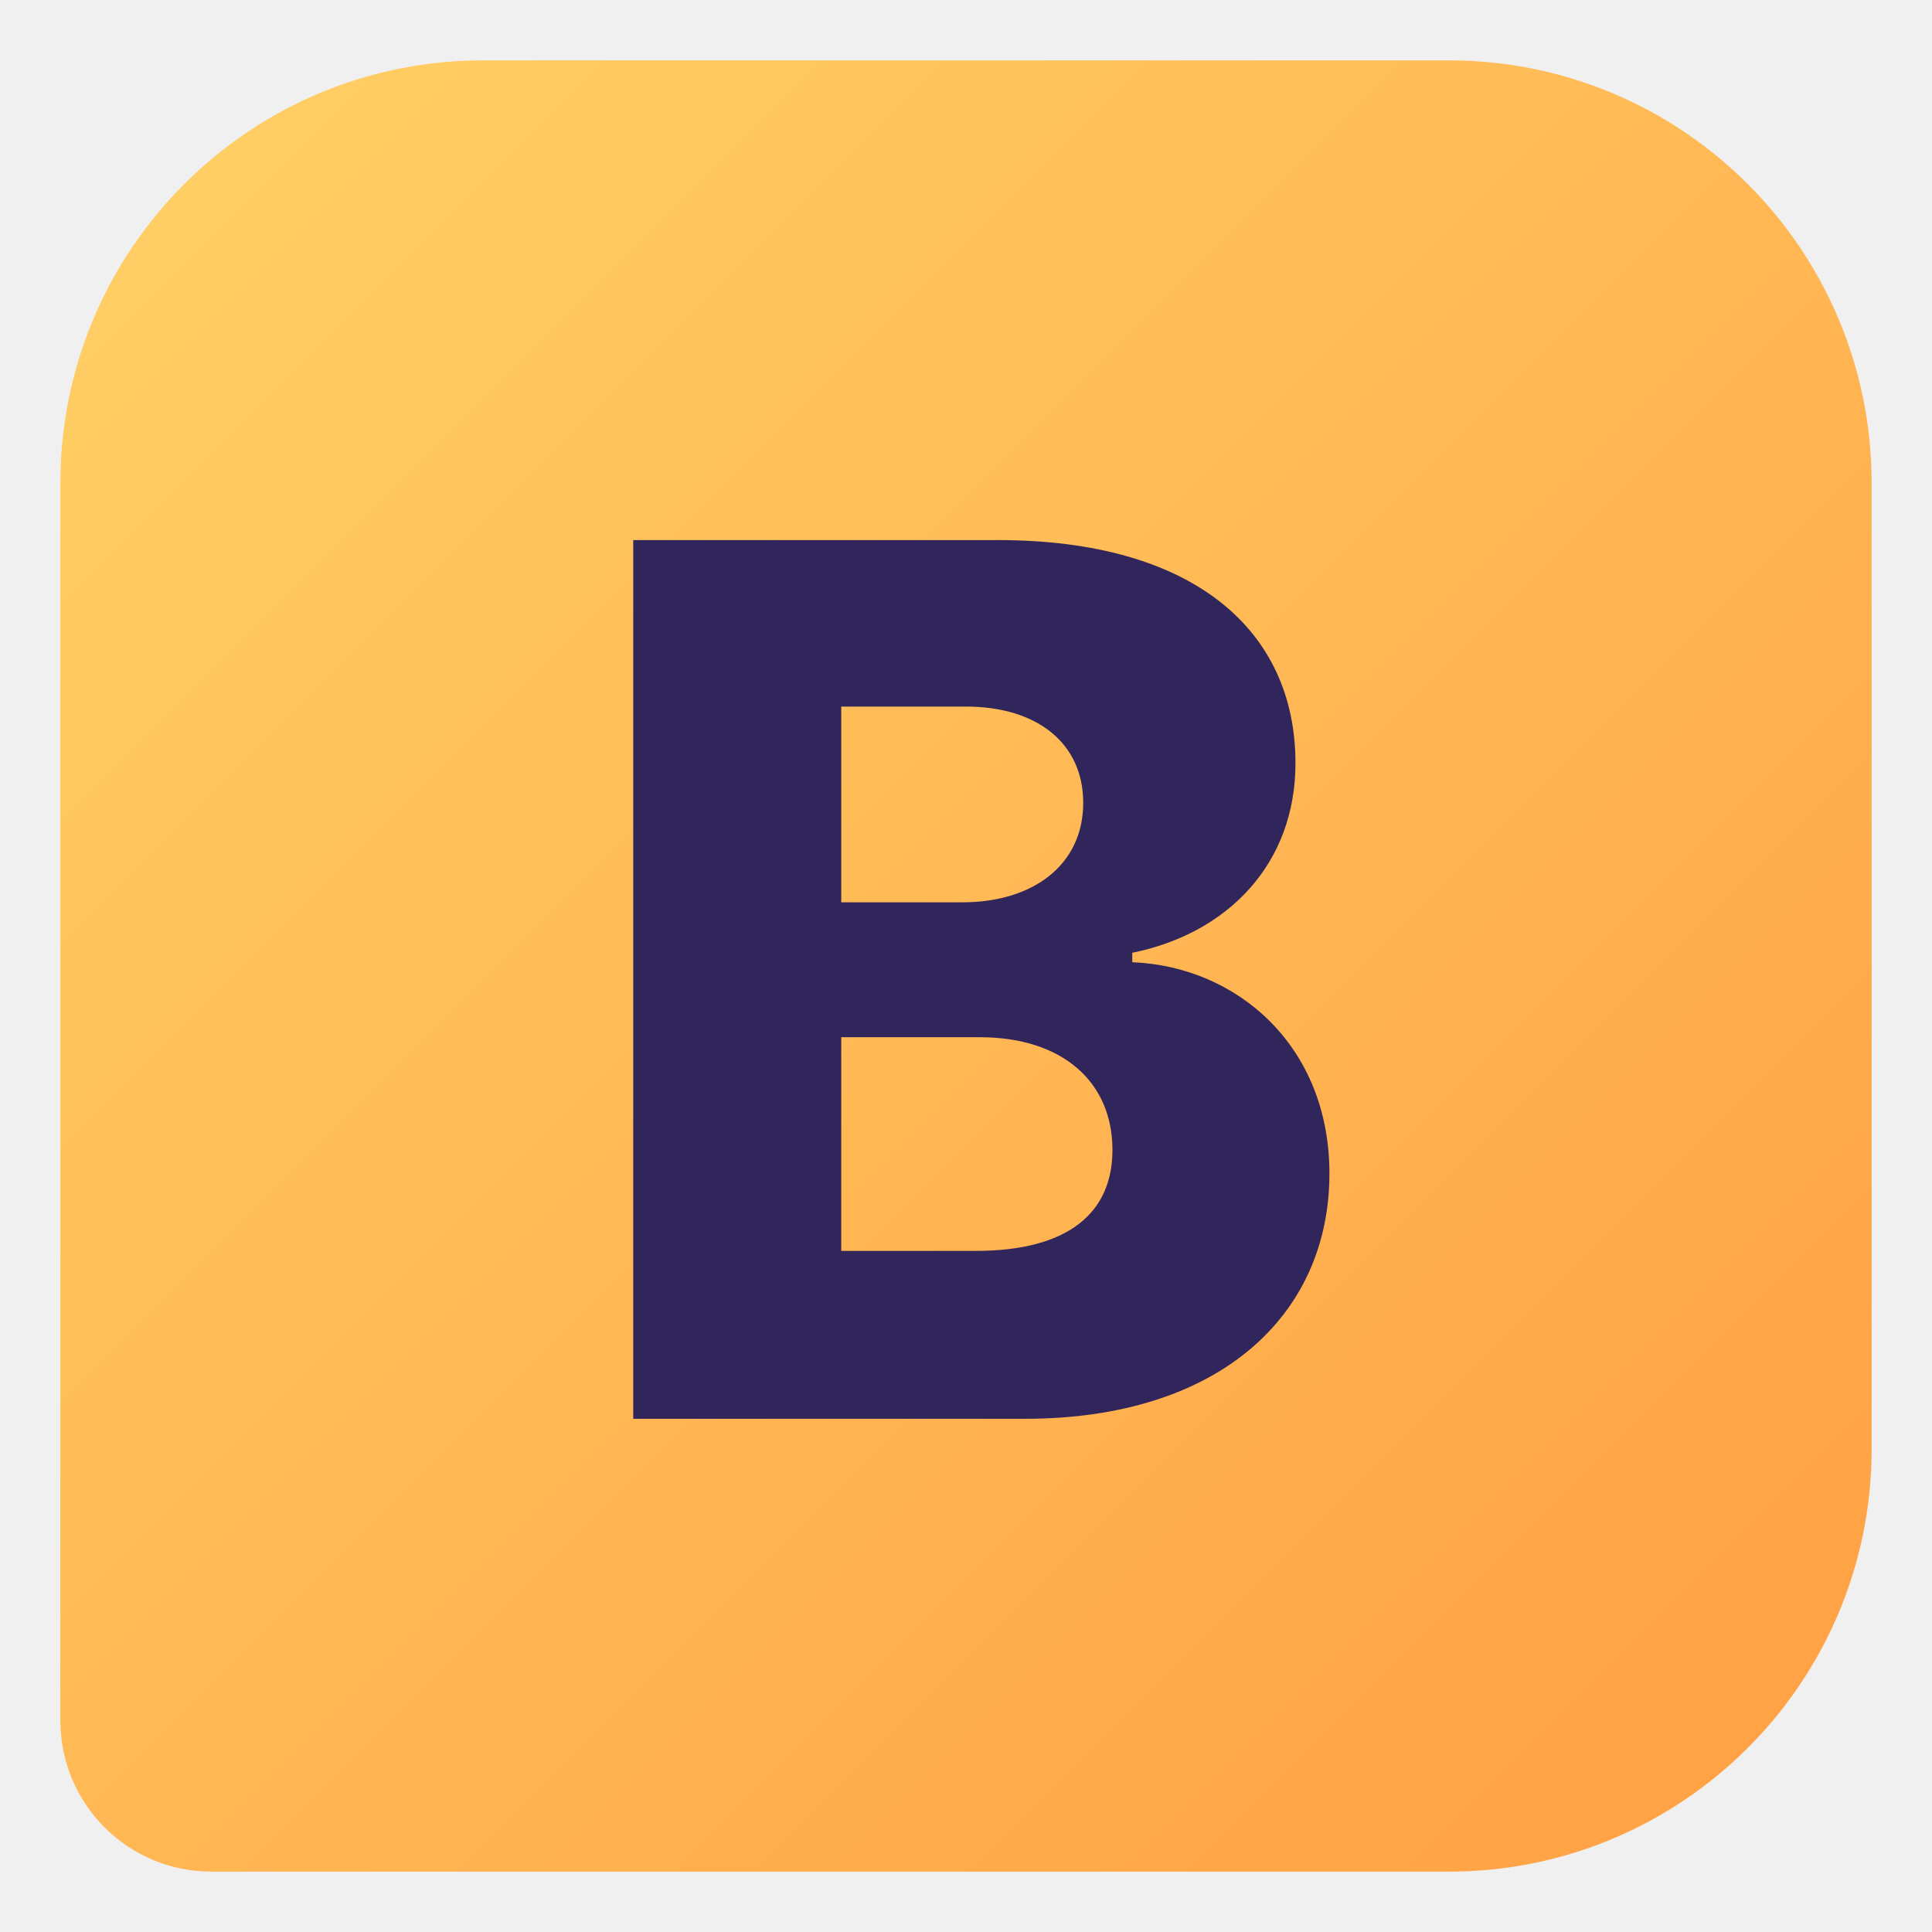
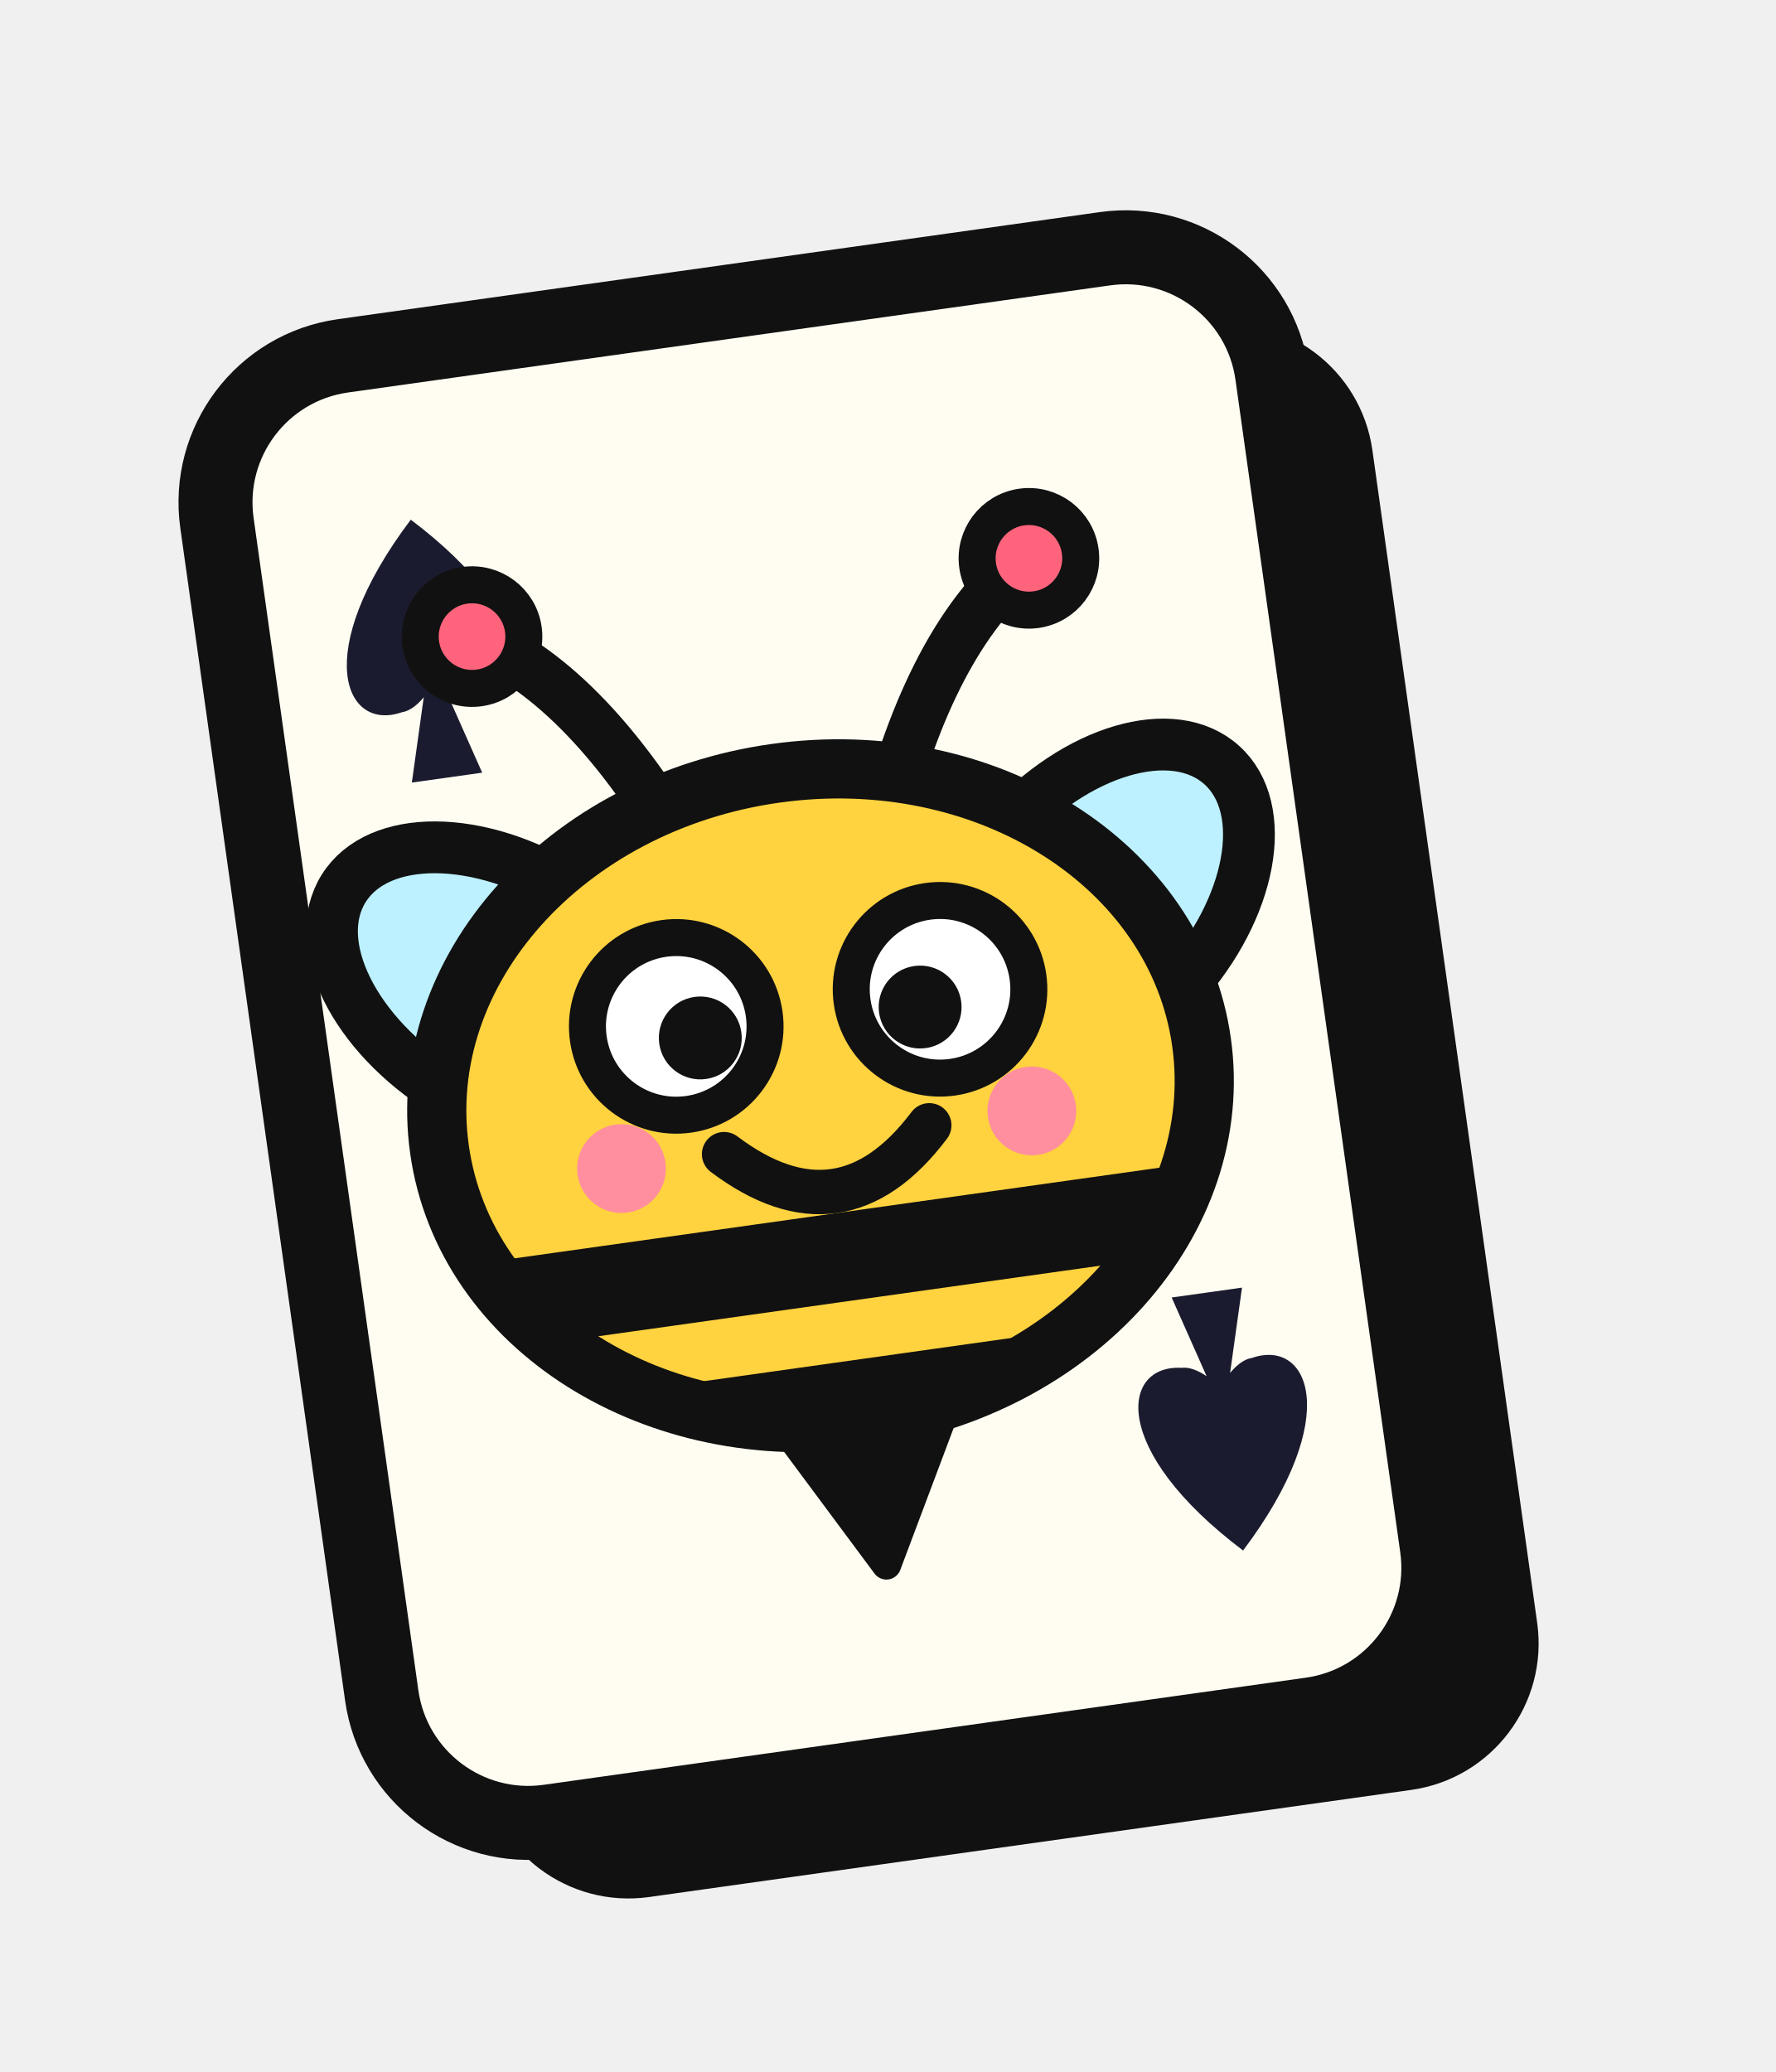
- <svg xmlns="http://www.w3.org/2000/svg" viewBox="0 0 64 64">
+ <svg xmlns="http://www.w3.org/2000/svg" viewBox="0 0 120 140">
  <defs>
-     <linearGradient id="g" x1="0" y1="0" x2="1" y2="1">
-       <stop offset="0" stop-color="#ffd166" />
-       <stop offset="1" stop-color="#ff9f43" />
-     </linearGradient>
+     <clipPath id="body">
+       <ellipse cx="50" cy="66" rx="26" ry="22" />
+     </clipPath>
+     <path id="spade" d="M0-8C10 2 8 9 3 8 2 8 1 7 1 7L3 14H-3L-1 7C-1 7-2 8-3 8-8 9-10 2 0-8Z" />
  </defs>
-   <path fill="url(#g)" d="M16 2H48A14 14 0 0 1 62 16V48A14 14 0 0 1 48 62H7A5 5 0 0 1 2 57V16A14 14 0 0 1 16 2Z" />
-   <text x="32" y="47" text-anchor="middle" font-family="Inter, Arial, sans-serif" font-size="40" font-weight="800" fill="#31265b">B</text>
+   <g transform="translate(6 8) rotate(-8 50 70)">
+     <rect x="15" y="12" width="72" height="100" rx="10" fill="#111" transform="translate(6 6)" />
+     <rect x="15" y="12" width="72" height="100" rx="10" fill="#fffdf2" stroke="#111" stroke-width="5" />
+     <use href="#spade" transform="translate(28 30) scale(.8)" fill="#1b1b2f" />
+     <use href="#spade" transform="translate(74 94) rotate(180) scale(.8)" fill="#1b1b2f" />
+     <ellipse cy="56" rx="8" ry="13" transform="rotate(-50 30 56)" cx="30" fill="#bdf1ff" stroke="#111" stroke-width="3.5" />
+     <ellipse cx="70" cy="56" rx="8" ry="13" transform="rotate(50 70 56)" fill="#bdf1ff" stroke="#111" stroke-width="3.5" />
+     <path d="M43 48Q38 36 31 32M57 48Q62 36 69 32" fill="none" stroke="#111" stroke-width="3.5" stroke-linecap="round" />
+     <circle cx="31" cy="32" r="3.5" fill="#ff647c" stroke="#111" stroke-width="2.5" />
+     <circle cx="69" cy="32" r="3.5" fill="#ff647c" stroke="#111" stroke-width="2.5" />
+     <path d="M44 87L50 98L56 87Z" fill="#111" stroke="#111" stroke-width="2" stroke-linejoin="round" />
+     <ellipse cx="50" cy="66" rx="26" ry="22" fill="#ffd23f" />
+     <g clip-path="url(#body)" fill="#111">
+       <rect x="20" y="74" width="60" height="6" />
+       <rect x="20" y="84" width="60" height="6" />
+     </g>
+     <ellipse cx="50" cy="66" rx="26" ry="22" fill="none" stroke="#111" stroke-width="4" />
+     <circle cx="41" cy="60" r="6" fill="#fff" stroke="#111" stroke-width="2.5" />
+     <circle cx="59" cy="60" r="6" fill="#fff" stroke="#111" stroke-width="2.5" />
+     <circle cx="42.5" cy="61" r="2.8" fill="#111" />
+     <circle cx="57.5" cy="61" r="2.8" fill="#111" />
+     <path d="M43 69Q50 76 57 69" fill="none" stroke="#111" stroke-width="3" stroke-linecap="round" />
+     <circle cx="36" cy="69" r="3" fill="#ff7eb6" opacity=".8" />
+     <circle cx="64" cy="69" r="3" fill="#ff7eb6" opacity=".8" />
+   </g>
</svg>
